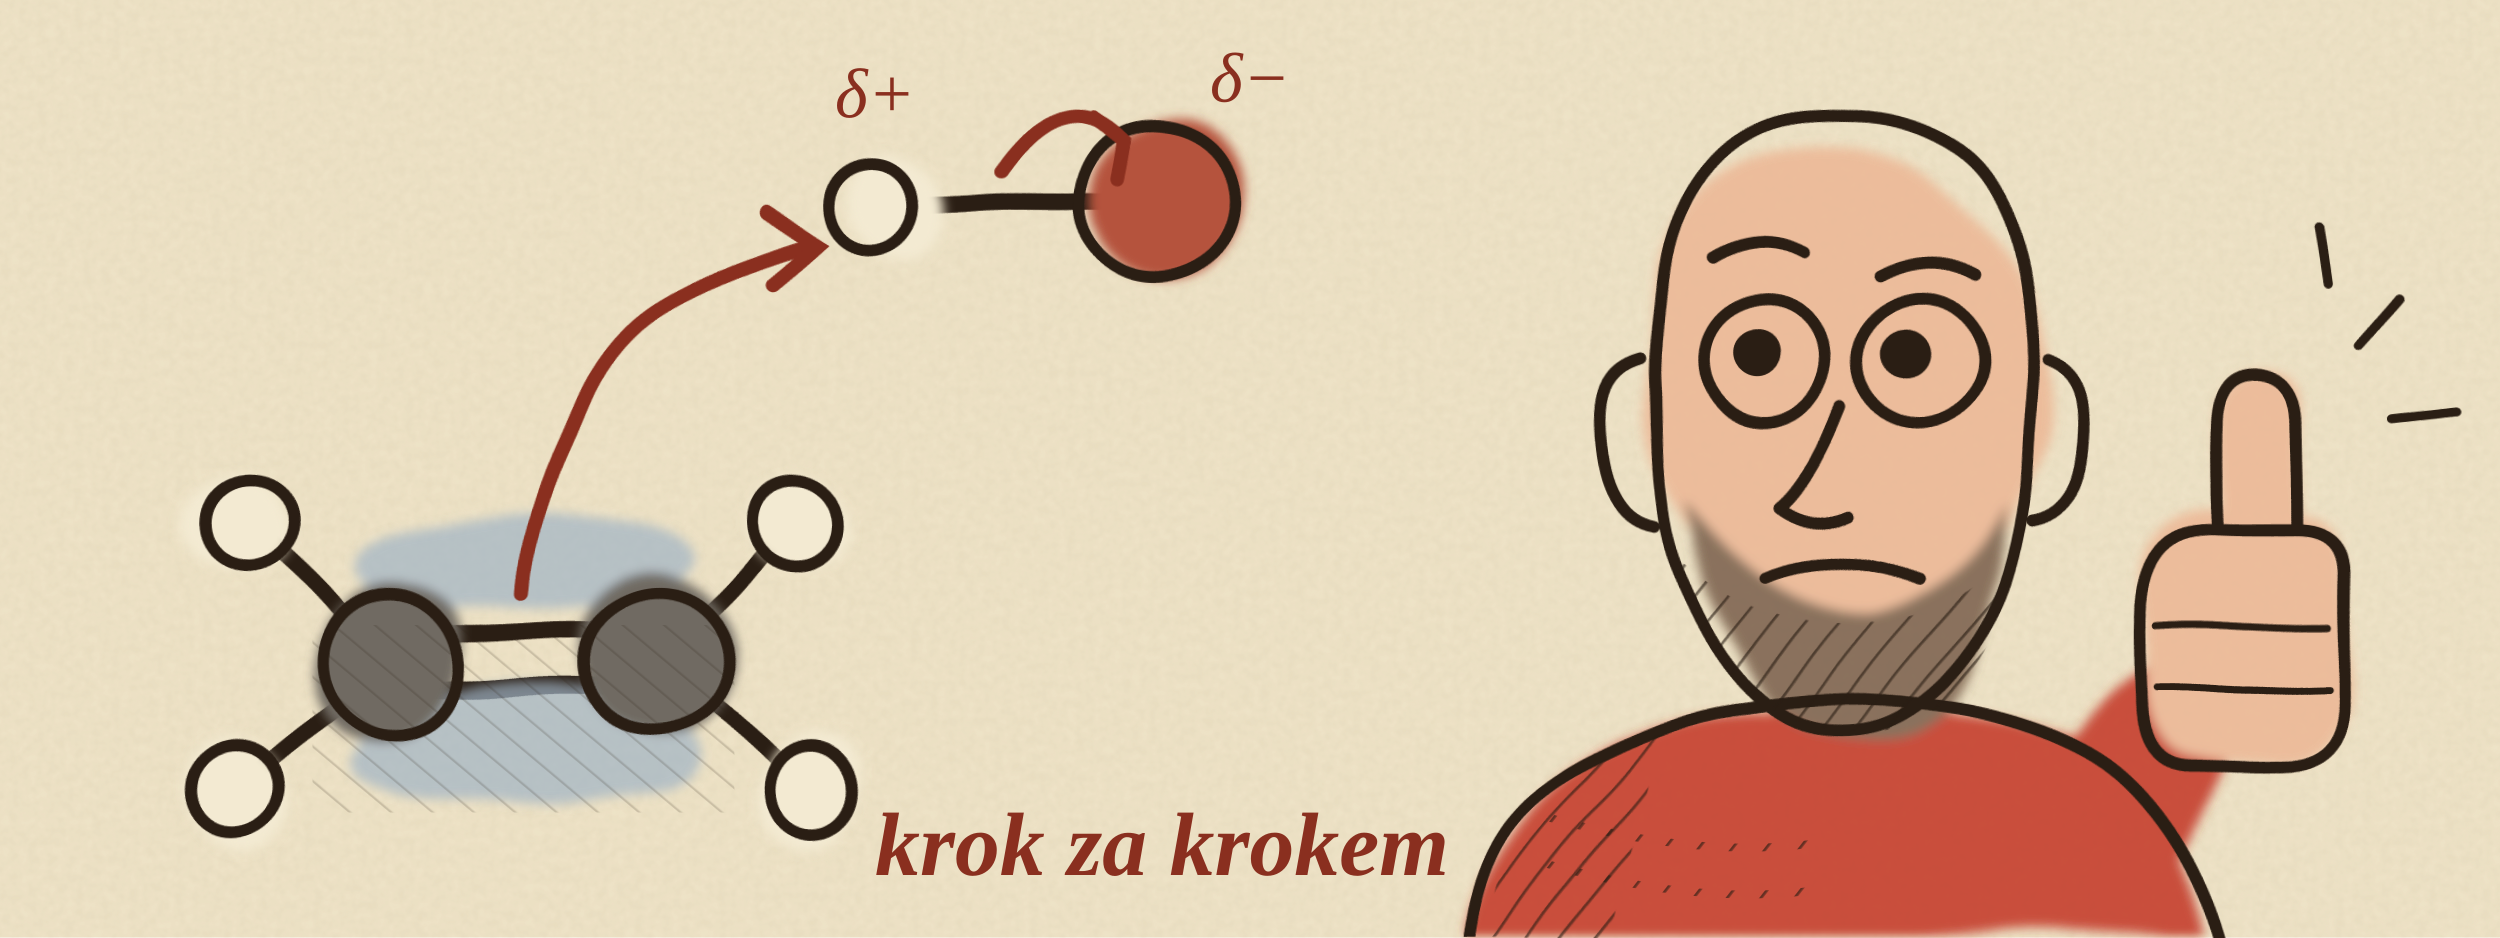
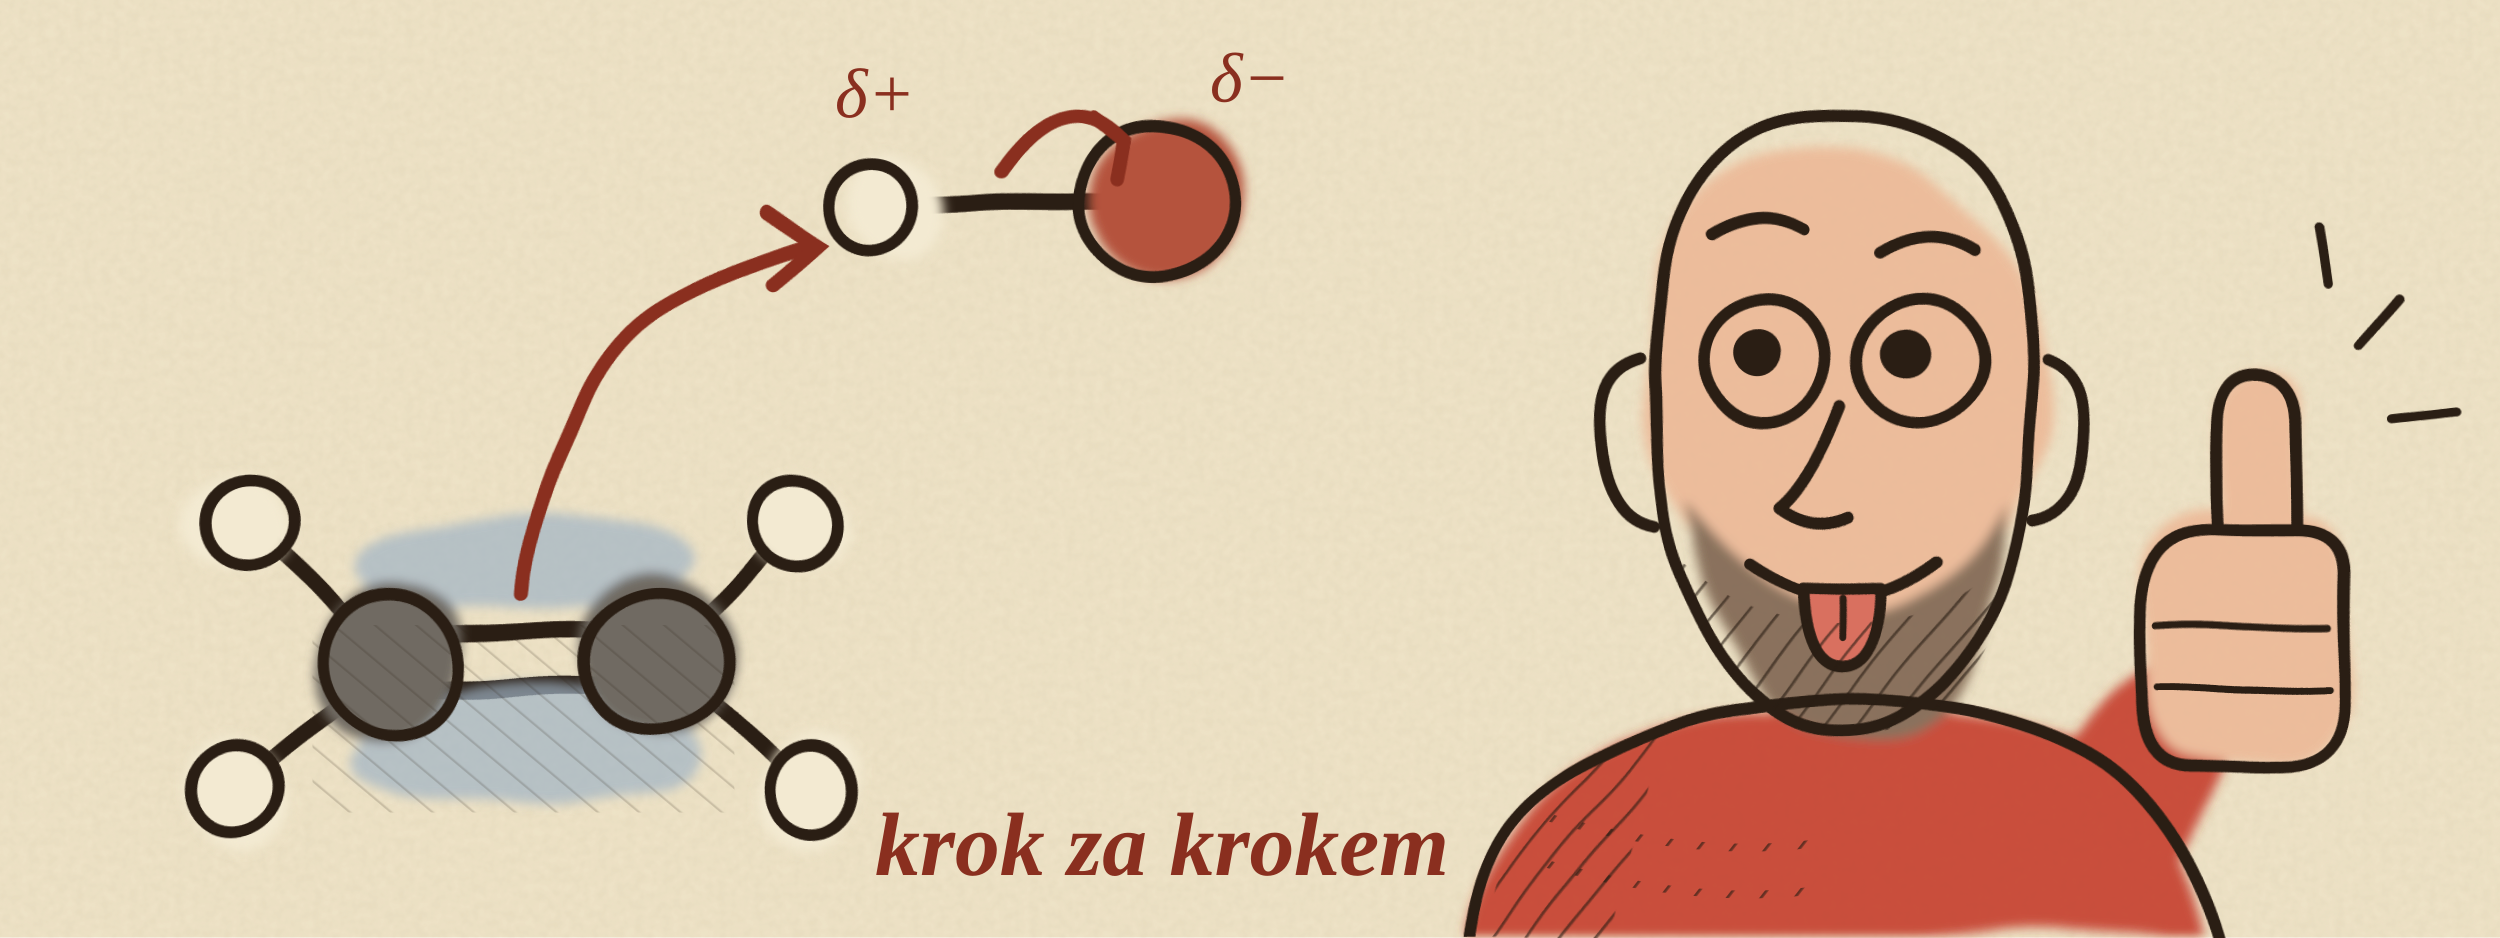
<svg xmlns="http://www.w3.org/2000/svg" viewBox="0 0 320 120" width="640" height="240" role="img">
  <defs>
    <filter id="ink" x="-5%" y="-5%" width="110%" height="110%">
      <feTurbulence type="fractalNoise" baseFrequency="0.04" numOctaves="2" seed="19" result="n" />
      <feDisplacementMap in="SourceGraphic" in2="n" scale="2.4" xChannelSelector="R" yChannelSelector="G" />
    </filter>
    <filter id="wash" x="-10%" y="-10%" width="120%" height="120%">
      <feTurbulence type="fractalNoise" baseFrequency="0.02" numOctaves="3" seed="23" result="n" />
      <feDisplacementMap in="SourceGraphic" in2="n" scale="10" xChannelSelector="R" yChannelSelector="G" result="d" />
      <feGaussianBlur in="d" stdDeviation="0.7" />
    </filter>
    <filter id="paper">
      <feTurbulence type="fractalNoise" baseFrequency="0.85" numOctaves="2" seed="2" />
      <feColorMatrix values="0 0 0 0 .42  0 0 0 0 .32  0 0 0 0 .18  0 0 0 .12 0" />
    </filter>
    <filter id="mlha">
      <feGaussianBlur stdDeviation="3.2" />
    </filter>
    <pattern id="sraf" width="3.4" height="3.4" patternUnits="userSpaceOnUse" patternTransform="rotate(38)">
      <path d="M0 0v3.4" stroke="#2a1e14" stroke-width=".7" opacity=".6" />
    </pattern>
    <pattern id="sraf2" width="3.4" height="3.4" patternUnits="userSpaceOnUse" patternTransform="rotate(-50)">
      <path d="M0 0v3.4" stroke="#2a1e14" stroke-width=".6" opacity=".45" />
    </pattern>
  </defs>
  <rect width="320" height="120" fill="#efe4c8" />
  <rect width="320" height="120" filter="url(#paper)" />
  <g filter="url(#wash)" opacity="0.88">
    <path d="M188 120q4-28 46-30t50 30z" fill="#c43a2c" />
    <path d="M262 100l14-14 10 10-10 24z" fill="#c43a2c" />
    <ellipse cx="236" cy="50" rx="27" ry="33" fill="#ecb896" />
    <path d="M214 66q4 26 22 28t22-28q-8 12-22 12t-22-12z" fill="#7d6450" />
    <path d="M274 78q0-10 10-10h10q6 0 6 6v16q0 8-8 8h-12q-6 0-6-8z" fill="#ecb896" />
    <path d="M284 70v-16q0-6 5-6t5 6v16z" fill="#ecb896" />
  </g>
  <g filter="url(#ink)" fill="none" stroke="#2a1e14" stroke-width="1.5" stroke-linecap="round" stroke-linejoin="round">
    <path d="M188 120q4-28 46-30t50 30" />
    <path d="M212 50q-2-35 24-35t24 35q0 26-11 38-6 6-13 6t-13-6q-11-12-11-38z" />
    <path d="M210 46q-6 2-5 11t7 10M262 46q6 2 5 11t-7 10" />
    <circle cx="226" cy="46" r="8" />
    <circle cx="246" cy="46" r="8" />
    <circle cx="225" cy="45" r="2.4" fill="#2a1e14" />
    <circle cx="244" cy="45" r="2.4" fill="#2a1e14" />
-     <path d="M219 33q6-4 12-1M241 35q6-3 12 0" />
+     <path d="M219 30q6-4 12-1M241 32q6-3.5 12 0" />
    <path d="M236 52q-4 10-8 13q4 3 9 1" />
-     <path d="M226 74q10-4 20 0" />
+     <path d="M224 72q12 9 24 0" />
+     <path d="M231 75.3q0 10.5 5 10.5t5-10.5z" fill="#d9705f" />
+     <path d="M236 76.5v5.5" stroke-width=".9" />
    <path d="M274 78q0-10 10-10h10q6 0 6 6v16q0 8-8 8h-12q-6 0-6-8z" />
    <path d="M284 68V54q0-6 5-6t5 6v14" />
    <path d="M276 80h22M276 88h22" stroke-width=".9" />
    <path d="M302 44l5-6M306 54l8-1M298 36l-1-7" stroke-width="1.2" />
  </g>
  <g filter="url(#ink)" fill="none" stroke="#2a1e14" stroke-linecap="round">
    <path d="M50 88L84 88M50 81L84 81" stroke-width="2.2" />
    <path d="M50 85L30 101M50 85L32 67M84 85L104 101M84 85L102 67" stroke-width="2" />
    <path d="M112 26L146 26" stroke-width="2.2" />
  </g>
  <g filter="url(#wash)">
    <ellipse cx="67" cy="73" rx="22" ry="7" fill="#9fb4c4" opacity=".7" />
    <ellipse cx="67" cy="97" rx="22" ry="7" fill="#9fb4c4" opacity=".7" />
    <circle cx="50" cy="85" r="10" fill="#6f6a62" />
    <circle cx="84" cy="85" r="10" fill="#6f6a62" />
    <circle cx="30" cy="101" r="6.5" fill="#f3ead2" />
    <circle cx="32" cy="67" r="6.5" fill="#f3ead2" />
    <circle cx="104" cy="101" r="6.5" fill="#f3ead2" />
    <circle cx="102" cy="67" r="6.5" fill="#f3ead2" />
    <circle cx="112" cy="26" r="6.5" fill="#f3ead2" />
    <circle cx="148" cy="26" r="11" fill="#b5533c" />
  </g>
  <g filter="url(#ink)" fill="none" stroke="#2a1e14" stroke-width="1.5">
    <circle cx="50" cy="85" r="9" />
    <circle cx="84" cy="85" r="9" />
    <circle cx="30" cy="101" r="5.5" />
    <circle cx="32" cy="67" r="5.5" />
    <circle cx="104" cy="101" r="5.5" />
    <circle cx="102" cy="67" r="5.5" />
    <circle cx="112" cy="26" r="5.5" />
    <circle cx="148" cy="26" r="10" />
  </g>
  <g filter="url(#ink)" fill="none" stroke="#8a2f1f" stroke-width="1.8" stroke-linecap="round">
    <path d="M67 76Q70 40 104 31" />
    <path d="M98 27l7 4-6 5" />
    <path d="M128 22q8-12 16-4" />
    <path d="M140 15l4 3-1 5" />
  </g>
  <text x="112" y="15" text-anchor="middle" font-family="Georgia,'Times New Roman',serif" font-style="italic" font-size="9" fill="#8a2f1f">δ+</text>
  <text x="160" y="13" text-anchor="middle" font-family="Georgia,'Times New Roman',serif" font-style="italic" font-size="9" fill="#8a2f1f">δ−</text>
  <rect x="40" y="80" width="54" height="24" fill="url(#sraf2)" opacity=".35" />
  <path d="M214 70q4 22 22 24t22-24q-8 10-22 10t-22-10z" fill="url(#sraf)" filter="url(#ink)" />
  <text x="112" y="112" font-family="Georgia,'Times New Roman',serif" font-style="italic" font-weight="700" font-size="11.5" fill="#8a2f1f">krok za krokem</text>
  <path d="M196 104q20 6 36 4M196 110q20 6 36 4" fill="none" stroke="url(#sraf)" />
  <path d="M190 120q4-20 22-26l-6 26z" fill="url(#sraf)" filter="url(#ink)" />
</svg>
